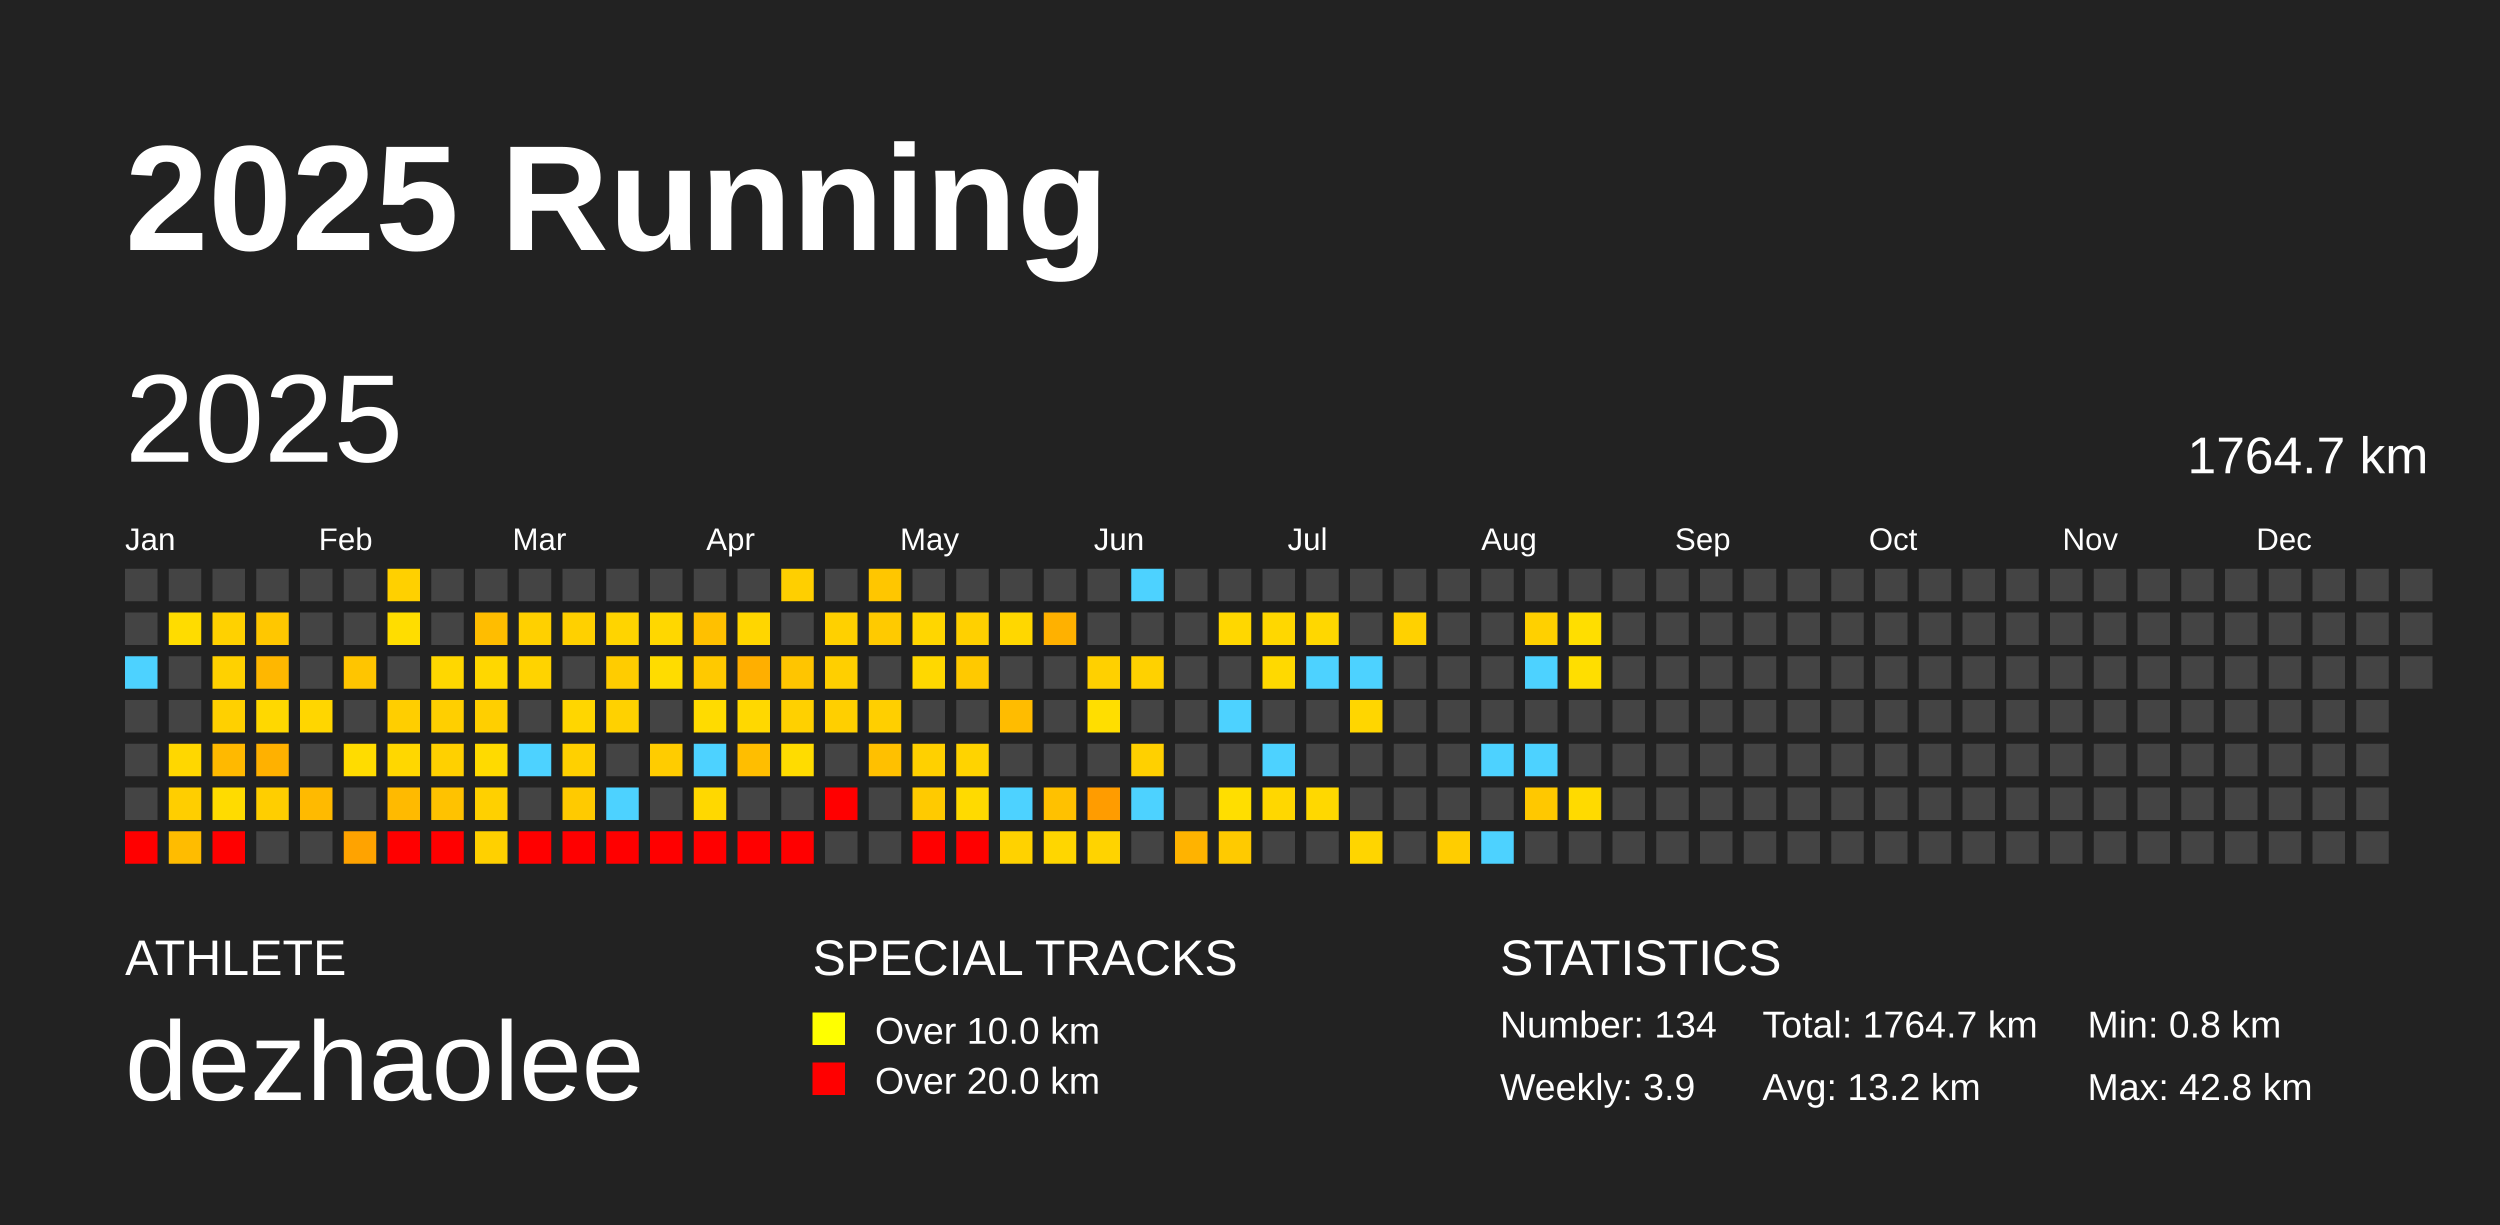
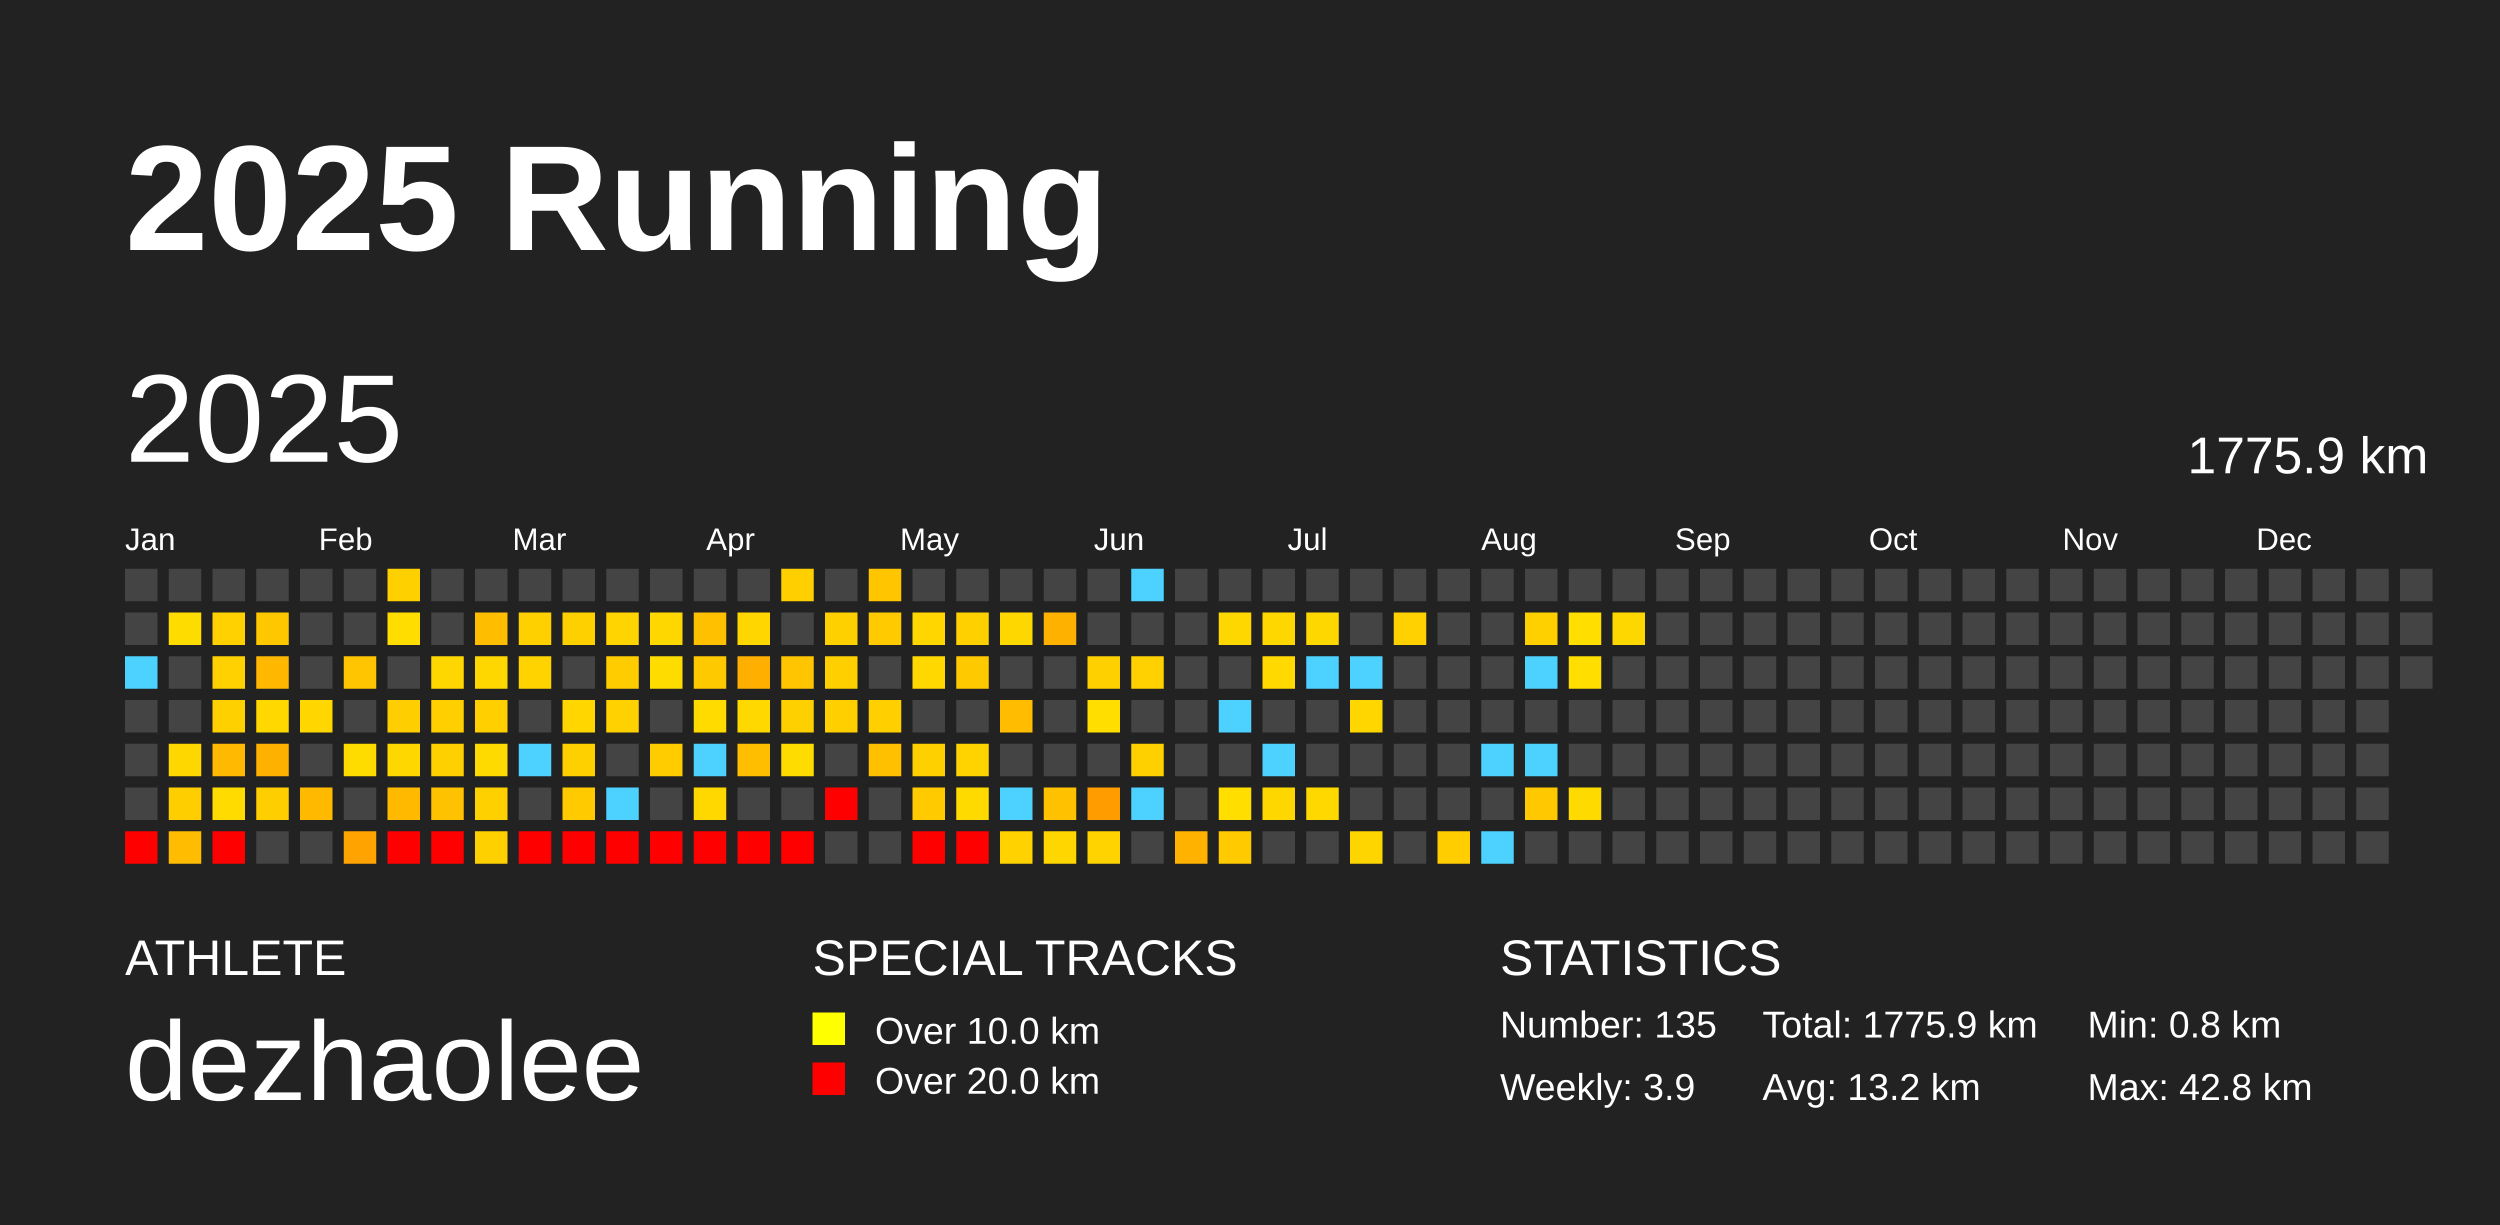
<svg xmlns="http://www.w3.org/2000/svg" baseProfile="full" height="98mm" version="1.1" viewBox="0,0,200,98" width="200mm">
  <defs />
  <rect fill="#222222" height="98" width="200" x="0" y="0" />
  <text fill="#FFFFFF" style="font-size:12px; font-family:Arial; font-weight:bold;" x="10" y="20">2025 Running</text>
  <text fill="#FFFFFF" style="font-size:4px; font-family:Arial" x="10" y="78">ATHLETE</text>
  <text fill="#FFFFFF" style="font-size:9px; font-family:Arial" x="10" y="88">dezhaolee</text>
  <text fill="#FFFFFF" style="font-size:4px; font-family:Arial" x="65" y="78">SPECIAL TRACKS</text>
  <rect fill="yellow" height="2.6" width="2.6" x="65" y="81" />
  <text fill="#FFFFFF" style="font-size:3px; font-family:Arial" x="70" y="83.5">Over 10.0 km</text>
  <rect fill="red" height="2.6" width="2.6" x="65" y="85" />
  <text fill="#FFFFFF" style="font-size:3px; font-family:Arial" x="70" y="87.5">Over 20.0 km</text>
  <text fill="#FFFFFF" style="font-size:4px; font-family:Arial" x="120" y="78">STATISTICS</text>
-   <text fill="#FFFFFF" style="font-size:3px; font-family:Arial" x="120" y="83">Number: 134</text>
+   <text fill="#FFFFFF" style="font-size:3px; font-family:Arial" x="120" y="83">Number: 135</text>
  <text fill="#FFFFFF" style="font-size:3px; font-family:Arial" x="120" y="88">Weekly: 3.9</text>
-   <text fill="#FFFFFF" style="font-size:3px; font-family:Arial" x="141" y="83">Total: 1764.7 km</text>
+   <text fill="#FFFFFF" style="font-size:3px; font-family:Arial" x="141" y="83">Total: 1775.9 km</text>
  <text fill="#FFFFFF" style="font-size:3px; font-family:Arial" x="141" y="88">Avg: 13.2 km</text>
  <text fill="#FFFFFF" style="font-size:3px; font-family:Arial" x="167" y="83">Min: 0.8 km</text>
  <text fill="#FFFFFF" style="font-size:3px; font-family:Arial" x="167" y="88">Max: 42.8 km</text>
  <text dominant-baseline="hanging" fill="#FFFFFF" style="font-size:10.0px; font-family:Arial;" x="10" y="30">2025</text>
-   <text dominant-baseline="hanging" fill="#FFFFFF" style="font-size:4.125px; font-family:Arial;" x="175" y="35">1764.7 km</text>
+   <text dominant-baseline="hanging" fill="#FFFFFF" style="font-size:4.125px; font-family:Arial;" x="175" y="35">1775.9 km</text>
  <text fill="#FFFFFF" style="font-size:2.5px; font-family:Arial" x="10.0" y="44">Jan</text>
  <text fill="#FFFFFF" style="font-size:2.5px; font-family:Arial" x="25.5" y="44">Feb</text>
  <text fill="#FFFFFF" style="font-size:2.5px; font-family:Arial" x="41.0" y="44">Mar</text>
  <text fill="#FFFFFF" style="font-size:2.5px; font-family:Arial" x="56.5" y="44">Apr</text>
  <text fill="#FFFFFF" style="font-size:2.5px; font-family:Arial" x="72.0" y="44">May</text>
  <text fill="#FFFFFF" style="font-size:2.5px; font-family:Arial" x="87.5" y="44">Jun</text>
  <text fill="#FFFFFF" style="font-size:2.5px; font-family:Arial" x="103.0" y="44">Jul</text>
  <text fill="#FFFFFF" style="font-size:2.5px; font-family:Arial" x="118.5" y="44">Aug</text>
  <text fill="#FFFFFF" style="font-size:2.5px; font-family:Arial" x="134.0" y="44">Sep</text>
  <text fill="#FFFFFF" style="font-size:2.5px; font-family:Arial" x="149.5" y="44">Oct</text>
  <text fill="#FFFFFF" style="font-size:2.5px; font-family:Arial" x="165.0" y="44">Nov</text>
  <text fill="#FFFFFF" style="font-size:2.5px; font-family:Arial" x="180.5" y="44">Dec</text>
  <rect fill="#444444" height="2.6" width="2.6" x="10.0" y="45.5" />
  <rect fill="#444444" height="2.6" width="2.6" x="10.0" y="49.0" />
  <rect fill="#4dd2ff" height="2.6" width="2.6" x="10.0" y="52.5" />
  <rect fill="#444444" height="2.6" width="2.6" x="10.0" y="56.0" />
  <rect fill="#444444" height="2.6" width="2.6" x="10.0" y="59.5" />
  <rect fill="#444444" height="2.6" width="2.6" x="10.0" y="63.0" />
  <rect fill="red" height="2.6" width="2.6" x="10.0" y="66.5" />
  <rect fill="#444444" height="2.6" width="2.6" x="13.5" y="45.5" />
  <rect fill="#ffdc00" height="2.6" width="2.6" x="13.5" y="49.0" />
  <rect fill="#444444" height="2.6" width="2.6" x="13.5" y="52.5" />
  <rect fill="#444444" height="2.6" width="2.6" x="13.5" y="56.0" />
  <rect fill="#ffd700" height="2.6" width="2.6" x="13.5" y="59.5" />
  <rect fill="#ffce00" height="2.6" width="2.6" x="13.5" y="63.0" />
  <rect fill="#ffbc00" height="2.6" width="2.6" x="13.5" y="66.5" />
  <rect fill="#444444" height="2.6" width="2.6" x="17.0" y="45.5" />
  <rect fill="#ffd100" height="2.6" width="2.6" x="17.0" y="49.0" />
  <rect fill="#ffd100" height="2.6" width="2.6" x="17.0" y="52.5" />
  <rect fill="#ffd000" height="2.6" width="2.6" x="17.0" y="56.0" />
  <rect fill="#ffb900" height="2.6" width="2.6" x="17.0" y="59.5" />
  <rect fill="#ffdb00" height="2.6" width="2.6" x="17.0" y="63.0" />
  <rect fill="red" height="2.6" width="2.6" x="17.0" y="66.5" />
  <rect fill="#444444" height="2.6" width="2.6" x="20.5" y="45.5" />
  <rect fill="#ffc700" height="2.6" width="2.6" x="20.5" y="49.0" />
  <rect fill="#ffb700" height="2.6" width="2.6" x="20.5" y="52.5" />
  <rect fill="#ffd800" height="2.6" width="2.6" x="20.5" y="56.0" />
  <rect fill="#ffb100" height="2.6" width="2.6" x="20.5" y="59.5" />
  <rect fill="#ffce00" height="2.6" width="2.6" x="20.5" y="63.0" />
  <rect fill="#444444" height="2.6" width="2.6" x="20.5" y="66.5" />
  <rect fill="#444444" height="2.6" width="2.6" x="24.0" y="45.5" />
  <rect fill="#444444" height="2.6" width="2.6" x="24.0" y="49.0" />
  <rect fill="#444444" height="2.6" width="2.6" x="24.0" y="52.5" />
  <rect fill="#ffd600" height="2.6" width="2.6" x="24.0" y="56.0" />
  <rect fill="#444444" height="2.6" width="2.6" x="24.0" y="59.5" />
  <rect fill="#ffba00" height="2.6" width="2.6" x="24.0" y="63.0" />
  <rect fill="#444444" height="2.6" width="2.6" x="24.0" y="66.5" />
  <rect fill="#444444" height="2.6" width="2.6" x="27.5" y="45.5" />
  <rect fill="#444444" height="2.6" width="2.6" x="27.5" y="49.0" />
  <rect fill="#ffc500" height="2.6" width="2.6" x="27.5" y="52.5" />
  <rect fill="#444444" height="2.6" width="2.6" x="27.5" y="56.0" />
  <rect fill="#ffdc00" height="2.6" width="2.6" x="27.5" y="59.5" />
  <rect fill="#444444" height="2.6" width="2.6" x="27.5" y="63.0" />
  <rect fill="#ffa300" height="2.6" width="2.6" x="27.5" y="66.5" />
  <rect fill="#ffd000" height="2.6" width="2.6" x="31.0" y="45.5" />
  <rect fill="#ffdd00" height="2.6" width="2.6" x="31.0" y="49.0" />
  <rect fill="#444444" height="2.6" width="2.6" x="31.0" y="52.5" />
  <rect fill="#ffce00" height="2.6" width="2.6" x="31.0" y="56.0" />
  <rect fill="#ffd700" height="2.6" width="2.6" x="31.0" y="59.5" />
  <rect fill="#ffba00" height="2.6" width="2.6" x="31.0" y="63.0" />
  <rect fill="red" height="2.6" width="2.6" x="31.0" y="66.5" />
  <rect fill="#444444" height="2.6" width="2.6" x="34.5" y="45.5" />
  <rect fill="#444444" height="2.6" width="2.6" x="34.5" y="49.0" />
  <rect fill="#ffd700" height="2.6" width="2.6" x="34.5" y="52.5" />
  <rect fill="#ffcf00" height="2.6" width="2.6" x="34.5" y="56.0" />
  <rect fill="#ffd000" height="2.6" width="2.6" x="34.5" y="59.5" />
  <rect fill="#ffc200" height="2.6" width="2.6" x="34.5" y="63.0" />
  <rect fill="red" height="2.6" width="2.6" x="34.5" y="66.5" />
  <rect fill="#444444" height="2.6" width="2.6" x="38.0" y="45.5" />
  <rect fill="#ffbd00" height="2.6" width="2.6" x="38.0" y="49.0" />
  <rect fill="#ffd700" height="2.6" width="2.6" x="38.0" y="52.5" />
  <rect fill="#ffcf00" height="2.6" width="2.6" x="38.0" y="56.0" />
  <rect fill="#ffda00" height="2.6" width="2.6" x="38.0" y="59.5" />
  <rect fill="#ffd000" height="2.6" width="2.6" x="38.0" y="63.0" />
  <rect fill="#ffd000" height="2.6" width="2.6" x="38.0" y="66.5" />
  <rect fill="#444444" height="2.6" width="2.6" x="41.5" y="45.5" />
  <rect fill="#ffd000" height="2.6" width="2.6" x="41.5" y="49.0" />
  <rect fill="#ffd300" height="2.6" width="2.6" x="41.5" y="52.5" />
  <rect fill="#444444" height="2.6" width="2.6" x="41.5" y="56.0" />
  <rect fill="#4dd2ff" height="2.6" width="2.6" x="41.5" y="59.5" />
  <rect fill="#444444" height="2.6" width="2.6" x="41.5" y="63.0" />
  <rect fill="red" height="2.6" width="2.6" x="41.5" y="66.5" />
  <rect fill="#444444" height="2.6" width="2.6" x="45.0" y="45.5" />
  <rect fill="#ffd000" height="2.6" width="2.6" x="45.0" y="49.0" />
  <rect fill="#444444" height="2.6" width="2.6" x="45.0" y="52.5" />
  <rect fill="#ffd600" height="2.6" width="2.6" x="45.0" y="56.0" />
  <rect fill="#ffd000" height="2.6" width="2.6" x="45.0" y="59.5" />
  <rect fill="#ffca00" height="2.6" width="2.6" x="45.0" y="63.0" />
  <rect fill="red" height="2.6" width="2.6" x="45.0" y="66.5" />
  <rect fill="#444444" height="2.6" width="2.6" x="48.5" y="45.5" />
  <rect fill="#ffd400" height="2.6" width="2.6" x="48.5" y="49.0" />
  <rect fill="#ffcc00" height="2.6" width="2.6" x="48.5" y="52.5" />
  <rect fill="#ffd100" height="2.6" width="2.6" x="48.5" y="56.0" />
  <rect fill="#444444" height="2.6" width="2.6" x="48.5" y="59.5" />
  <rect fill="#4dd2ff" height="2.6" width="2.6" x="48.5" y="63.0" />
  <rect fill="red" height="2.6" width="2.6" x="48.5" y="66.5" />
  <rect fill="#444444" height="2.6" width="2.6" x="52.0" y="45.5" />
  <rect fill="#ffd700" height="2.6" width="2.6" x="52.0" y="49.0" />
  <rect fill="#ffdc00" height="2.6" width="2.6" x="52.0" y="52.5" />
  <rect fill="#444444" height="2.6" width="2.6" x="52.0" y="56.0" />
  <rect fill="#ffcc00" height="2.6" width="2.6" x="52.0" y="59.5" />
  <rect fill="#444444" height="2.6" width="2.6" x="52.0" y="63.0" />
  <rect fill="red" height="2.6" width="2.6" x="52.0" y="66.5" />
  <rect fill="#444444" height="2.6" width="2.6" x="55.5" y="45.5" />
  <rect fill="#ffc000" height="2.6" width="2.6" x="55.5" y="49.0" />
  <rect fill="#ffc900" height="2.6" width="2.6" x="55.5" y="52.5" />
  <rect fill="#ffdb00" height="2.6" width="2.6" x="55.5" y="56.0" />
  <rect fill="#4dd2ff" height="2.6" width="2.6" x="55.5" y="59.5" />
  <rect fill="#ffd800" height="2.6" width="2.6" x="55.5" y="63.0" />
  <rect fill="red" height="2.6" width="2.6" x="55.5" y="66.5" />
  <rect fill="#444444" height="2.6" width="2.6" x="59.0" y="45.5" />
  <rect fill="#ffd600" height="2.6" width="2.6" x="59.0" y="49.0" />
  <rect fill="#ffaf00" height="2.6" width="2.6" x="59.0" y="52.5" />
  <rect fill="#ffd800" height="2.6" width="2.6" x="59.0" y="56.0" />
  <rect fill="#ffbe00" height="2.6" width="2.6" x="59.0" y="59.5" />
  <rect fill="#444444" height="2.6" width="2.6" x="59.0" y="63.0" />
  <rect fill="red" height="2.6" width="2.6" x="59.0" y="66.5" />
  <rect fill="#ffcf00" height="2.6" width="2.6" x="62.5" y="45.5" />
  <rect fill="#444444" height="2.6" width="2.6" x="62.5" y="49.0" />
  <rect fill="#ffc500" height="2.6" width="2.6" x="62.5" y="52.5" />
  <rect fill="#ffd000" height="2.6" width="2.6" x="62.5" y="56.0" />
  <rect fill="#ffdc00" height="2.6" width="2.6" x="62.5" y="59.5" />
  <rect fill="#444444" height="2.6" width="2.6" x="62.5" y="63.0" />
  <rect fill="red" height="2.6" width="2.6" x="62.5" y="66.5" />
  <rect fill="#444444" height="2.6" width="2.6" x="66.0" y="45.5" />
  <rect fill="#ffd000" height="2.6" width="2.6" x="66.0" y="49.0" />
  <rect fill="#ffcf00" height="2.6" width="2.6" x="66.0" y="52.5" />
  <rect fill="#ffcf00" height="2.6" width="2.6" x="66.0" y="56.0" />
  <rect fill="#444444" height="2.6" width="2.6" x="66.0" y="59.5" />
  <rect fill="red" height="2.6" width="2.6" x="66.0" y="63.0" />
  <rect fill="#444444" height="2.6" width="2.6" x="66.0" y="66.5" />
  <rect fill="#ffc600" height="2.6" width="2.6" x="69.5" y="45.5" />
  <rect fill="#ffca00" height="2.6" width="2.6" x="69.5" y="49.0" />
  <rect fill="#444444" height="2.6" width="2.6" x="69.5" y="52.5" />
  <rect fill="#ffcf00" height="2.6" width="2.6" x="69.5" y="56.0" />
  <rect fill="#ffc000" height="2.6" width="2.6" x="69.5" y="59.5" />
  <rect fill="#444444" height="2.6" width="2.6" x="69.5" y="63.0" />
  <rect fill="#444444" height="2.6" width="2.6" x="69.5" y="66.5" />
  <rect fill="#444444" height="2.6" width="2.6" x="73.0" y="45.5" />
  <rect fill="#ffd600" height="2.6" width="2.6" x="73.0" y="49.0" />
  <rect fill="#ffd800" height="2.6" width="2.6" x="73.0" y="52.5" />
  <rect fill="#444444" height="2.6" width="2.6" x="73.0" y="56.0" />
  <rect fill="#ffd000" height="2.6" width="2.6" x="73.0" y="59.5" />
  <rect fill="#ffca00" height="2.6" width="2.6" x="73.0" y="63.0" />
  <rect fill="red" height="2.6" width="2.6" x="73.0" y="66.5" />
  <rect fill="#444444" height="2.6" width="2.6" x="76.5" y="45.5" />
  <rect fill="#ffd000" height="2.6" width="2.6" x="76.5" y="49.0" />
  <rect fill="#ffc900" height="2.6" width="2.6" x="76.5" y="52.5" />
  <rect fill="#444444" height="2.6" width="2.6" x="76.5" y="56.0" />
  <rect fill="#ffd300" height="2.6" width="2.6" x="76.5" y="59.5" />
  <rect fill="#ffda00" height="2.6" width="2.6" x="76.5" y="63.0" />
  <rect fill="red" height="2.6" width="2.6" x="76.5" y="66.5" />
  <rect fill="#444444" height="2.6" width="2.6" x="80.0" y="45.5" />
  <rect fill="#ffd700" height="2.6" width="2.6" x="80.0" y="49.0" />
  <rect fill="#444444" height="2.6" width="2.6" x="80.0" y="52.5" />
  <rect fill="#ffbc00" height="2.6" width="2.6" x="80.0" y="56.0" />
  <rect fill="#444444" height="2.6" width="2.6" x="80.0" y="59.5" />
  <rect fill="#4dd2ff" height="2.6" width="2.6" x="80.0" y="63.0" />
  <rect fill="#ffd200" height="2.6" width="2.6" x="80.0" y="66.5" />
  <rect fill="#444444" height="2.6" width="2.6" x="83.5" y="45.5" />
  <rect fill="#ffb100" height="2.6" width="2.6" x="83.5" y="49.0" />
  <rect fill="#444444" height="2.6" width="2.6" x="83.5" y="52.5" />
  <rect fill="#444444" height="2.6" width="2.6" x="83.5" y="56.0" />
  <rect fill="#444444" height="2.6" width="2.6" x="83.5" y="59.5" />
  <rect fill="#ffc100" height="2.6" width="2.6" x="83.5" y="63.0" />
  <rect fill="#ffd600" height="2.6" width="2.6" x="83.5" y="66.5" />
  <rect fill="#444444" height="2.6" width="2.6" x="87.0" y="45.5" />
  <rect fill="#444444" height="2.6" width="2.6" x="87.0" y="49.0" />
  <rect fill="#ffd000" height="2.6" width="2.6" x="87.0" y="52.5" />
  <rect fill="#ffde00" height="2.6" width="2.6" x="87.0" y="56.0" />
  <rect fill="#444444" height="2.6" width="2.6" x="87.0" y="59.5" />
  <rect fill="#ff9c00" height="2.6" width="2.6" x="87.0" y="63.0" />
  <rect fill="#ffd300" height="2.6" width="2.6" x="87.0" y="66.5" />
  <rect fill="#4dd2ff" height="2.6" width="2.6" x="90.5" y="45.5" />
  <rect fill="#444444" height="2.6" width="2.6" x="90.5" y="49.0" />
  <rect fill="#ffd100" height="2.6" width="2.6" x="90.5" y="52.5" />
  <rect fill="#444444" height="2.6" width="2.6" x="90.5" y="56.0" />
  <rect fill="#ffd000" height="2.6" width="2.6" x="90.5" y="59.5" />
  <rect fill="#4dd2ff" height="2.6" width="2.6" x="90.5" y="63.0" />
  <rect fill="#444444" height="2.6" width="2.6" x="90.5" y="66.5" />
  <rect fill="#444444" height="2.6" width="2.6" x="94.0" y="45.5" />
  <rect fill="#444444" height="2.6" width="2.6" x="94.0" y="49.0" />
  <rect fill="#444444" height="2.6" width="2.6" x="94.0" y="52.5" />
  <rect fill="#444444" height="2.6" width="2.6" x="94.0" y="56.0" />
  <rect fill="#444444" height="2.6" width="2.6" x="94.0" y="59.5" />
  <rect fill="#444444" height="2.6" width="2.6" x="94.0" y="63.0" />
  <rect fill="#ffb300" height="2.6" width="2.6" x="94.0" y="66.5" />
  <rect fill="#444444" height="2.6" width="2.6" x="97.5" y="45.5" />
  <rect fill="#ffd700" height="2.6" width="2.6" x="97.5" y="49.0" />
  <rect fill="#444444" height="2.6" width="2.6" x="97.5" y="52.5" />
  <rect fill="#4dd2ff" height="2.6" width="2.6" x="97.5" y="56.0" />
  <rect fill="#444444" height="2.6" width="2.6" x="97.5" y="59.5" />
  <rect fill="#ffde00" height="2.6" width="2.6" x="97.5" y="63.0" />
  <rect fill="#ffca00" height="2.6" width="2.6" x="97.5" y="66.5" />
  <rect fill="#444444" height="2.6" width="2.6" x="101.0" y="45.5" />
  <rect fill="#ffd700" height="2.6" width="2.6" x="101.0" y="49.0" />
  <rect fill="#ffd900" height="2.6" width="2.6" x="101.0" y="52.5" />
  <rect fill="#444444" height="2.6" width="2.6" x="101.0" y="56.0" />
  <rect fill="#4dd2ff" height="2.6" width="2.6" x="101.0" y="59.5" />
  <rect fill="#ffd700" height="2.6" width="2.6" x="101.0" y="63.0" />
  <rect fill="#444444" height="2.6" width="2.6" x="101.0" y="66.5" />
  <rect fill="#444444" height="2.6" width="2.6" x="104.5" y="45.5" />
  <rect fill="#ffd700" height="2.6" width="2.6" x="104.5" y="49.0" />
  <rect fill="#4dd2ff" height="2.6" width="2.6" x="104.5" y="52.5" />
  <rect fill="#444444" height="2.6" width="2.6" x="104.5" y="56.0" />
  <rect fill="#444444" height="2.6" width="2.6" x="104.5" y="59.5" />
  <rect fill="#ffd800" height="2.6" width="2.6" x="104.5" y="63.0" />
  <rect fill="#444444" height="2.6" width="2.6" x="104.5" y="66.5" />
  <rect fill="#444444" height="2.6" width="2.6" x="108.0" y="45.5" />
  <rect fill="#444444" height="2.6" width="2.6" x="108.0" y="49.0" />
  <rect fill="#4dd2ff" height="2.6" width="2.6" x="108.0" y="52.5" />
  <rect fill="#ffd600" height="2.6" width="2.6" x="108.0" y="56.0" />
  <rect fill="#444444" height="2.6" width="2.6" x="108.0" y="59.5" />
  <rect fill="#444444" height="2.6" width="2.6" x="108.0" y="63.0" />
  <rect fill="#ffd500" height="2.6" width="2.6" x="108.0" y="66.5" />
  <rect fill="#444444" height="2.6" width="2.6" x="111.5" y="45.5" />
  <rect fill="#ffd100" height="2.6" width="2.6" x="111.5" y="49.0" />
  <rect fill="#444444" height="2.6" width="2.6" x="111.5" y="52.5" />
  <rect fill="#444444" height="2.6" width="2.6" x="111.5" y="56.0" />
  <rect fill="#444444" height="2.6" width="2.6" x="111.5" y="59.5" />
  <rect fill="#444444" height="2.6" width="2.6" x="111.5" y="63.0" />
  <rect fill="#444444" height="2.6" width="2.6" x="111.5" y="66.5" />
  <rect fill="#444444" height="2.6" width="2.6" x="115.0" y="45.5" />
  <rect fill="#444444" height="2.6" width="2.6" x="115.0" y="49.0" />
  <rect fill="#444444" height="2.6" width="2.6" x="115.0" y="52.5" />
  <rect fill="#444444" height="2.6" width="2.6" x="115.0" y="56.0" />
  <rect fill="#444444" height="2.6" width="2.6" x="115.0" y="59.5" />
  <rect fill="#444444" height="2.6" width="2.6" x="115.0" y="63.0" />
  <rect fill="#ffcd00" height="2.6" width="2.6" x="115.0" y="66.5" />
  <rect fill="#444444" height="2.6" width="2.6" x="118.5" y="45.5" />
  <rect fill="#444444" height="2.6" width="2.6" x="118.5" y="49.0" />
  <rect fill="#444444" height="2.6" width="2.6" x="118.5" y="52.5" />
  <rect fill="#444444" height="2.6" width="2.6" x="118.5" y="56.0" />
  <rect fill="#4dd2ff" height="2.6" width="2.6" x="118.5" y="59.5" />
  <rect fill="#444444" height="2.6" width="2.6" x="118.5" y="63.0" />
  <rect fill="#4dd2ff" height="2.6" width="2.6" x="118.5" y="66.5" />
  <rect fill="#444444" height="2.6" width="2.6" x="122.0" y="45.5" />
  <rect fill="#ffd000" height="2.6" width="2.6" x="122.0" y="49.0" />
  <rect fill="#4dd2ff" height="2.6" width="2.6" x="122.0" y="52.5" />
  <rect fill="#444444" height="2.6" width="2.6" x="122.0" y="56.0" />
  <rect fill="#4dd2ff" height="2.6" width="2.6" x="122.0" y="59.5" />
  <rect fill="#ffc800" height="2.6" width="2.6" x="122.0" y="63.0" />
  <rect fill="#444444" height="2.6" width="2.6" x="122.0" y="66.5" />
  <rect fill="#444444" height="2.6" width="2.6" x="125.5" y="45.5" />
  <rect fill="#ffde00" height="2.6" width="2.6" x="125.5" y="49.0" />
  <rect fill="#ffde00" height="2.6" width="2.6" x="125.5" y="52.5" />
  <rect fill="#444444" height="2.6" width="2.6" x="125.5" y="56.0" />
  <rect fill="#444444" height="2.6" width="2.6" x="125.5" y="59.5" />
  <rect fill="#ffda00" height="2.6" width="2.6" x="125.5" y="63.0" />
  <rect fill="#444444" height="2.6" width="2.6" x="125.5" y="66.5" />
  <rect fill="#444444" height="2.6" width="2.6" x="129.0" y="45.5" />
-   <rect fill="#444444" height="2.6" width="2.6" x="129.0" y="49.0" />
+   <rect fill="#ffd700" height="2.6" width="2.6" x="129.0" y="49.0" />
  <rect fill="#444444" height="2.6" width="2.6" x="129.0" y="52.5" />
  <rect fill="#444444" height="2.6" width="2.6" x="129.0" y="56.0" />
  <rect fill="#444444" height="2.6" width="2.6" x="129.0" y="59.5" />
  <rect fill="#444444" height="2.6" width="2.6" x="129.0" y="63.0" />
  <rect fill="#444444" height="2.6" width="2.6" x="129.0" y="66.5" />
  <rect fill="#444444" height="2.6" width="2.6" x="132.5" y="45.5" />
  <rect fill="#444444" height="2.6" width="2.6" x="132.5" y="49.0" />
  <rect fill="#444444" height="2.6" width="2.6" x="132.5" y="52.5" />
  <rect fill="#444444" height="2.6" width="2.6" x="132.5" y="56.0" />
  <rect fill="#444444" height="2.6" width="2.6" x="132.5" y="59.5" />
  <rect fill="#444444" height="2.6" width="2.6" x="132.5" y="63.0" />
  <rect fill="#444444" height="2.6" width="2.6" x="132.5" y="66.5" />
  <rect fill="#444444" height="2.6" width="2.6" x="136.0" y="45.5" />
  <rect fill="#444444" height="2.6" width="2.6" x="136.0" y="49.0" />
  <rect fill="#444444" height="2.6" width="2.6" x="136.0" y="52.5" />
  <rect fill="#444444" height="2.6" width="2.6" x="136.0" y="56.0" />
  <rect fill="#444444" height="2.6" width="2.6" x="136.0" y="59.5" />
  <rect fill="#444444" height="2.6" width="2.6" x="136.0" y="63.0" />
  <rect fill="#444444" height="2.6" width="2.6" x="136.0" y="66.5" />
  <rect fill="#444444" height="2.6" width="2.6" x="139.5" y="45.5" />
  <rect fill="#444444" height="2.6" width="2.6" x="139.5" y="49.0" />
  <rect fill="#444444" height="2.6" width="2.6" x="139.5" y="52.5" />
  <rect fill="#444444" height="2.6" width="2.6" x="139.5" y="56.0" />
  <rect fill="#444444" height="2.6" width="2.6" x="139.5" y="59.5" />
  <rect fill="#444444" height="2.6" width="2.6" x="139.5" y="63.0" />
  <rect fill="#444444" height="2.6" width="2.6" x="139.5" y="66.5" />
  <rect fill="#444444" height="2.6" width="2.6" x="143.0" y="45.5" />
  <rect fill="#444444" height="2.6" width="2.6" x="143.0" y="49.0" />
  <rect fill="#444444" height="2.6" width="2.6" x="143.0" y="52.5" />
  <rect fill="#444444" height="2.6" width="2.6" x="143.0" y="56.0" />
  <rect fill="#444444" height="2.6" width="2.6" x="143.0" y="59.5" />
  <rect fill="#444444" height="2.6" width="2.6" x="143.0" y="63.0" />
  <rect fill="#444444" height="2.6" width="2.6" x="143.0" y="66.5" />
  <rect fill="#444444" height="2.6" width="2.6" x="146.5" y="45.5" />
  <rect fill="#444444" height="2.6" width="2.6" x="146.5" y="49.0" />
  <rect fill="#444444" height="2.6" width="2.6" x="146.5" y="52.5" />
  <rect fill="#444444" height="2.6" width="2.6" x="146.5" y="56.0" />
  <rect fill="#444444" height="2.6" width="2.6" x="146.5" y="59.5" />
  <rect fill="#444444" height="2.6" width="2.6" x="146.5" y="63.0" />
  <rect fill="#444444" height="2.6" width="2.6" x="146.5" y="66.5" />
  <rect fill="#444444" height="2.6" width="2.6" x="150.0" y="45.5" />
  <rect fill="#444444" height="2.6" width="2.6" x="150.0" y="49.0" />
  <rect fill="#444444" height="2.6" width="2.6" x="150.0" y="52.5" />
  <rect fill="#444444" height="2.6" width="2.6" x="150.0" y="56.0" />
  <rect fill="#444444" height="2.6" width="2.6" x="150.0" y="59.5" />
  <rect fill="#444444" height="2.6" width="2.6" x="150.0" y="63.0" />
  <rect fill="#444444" height="2.6" width="2.6" x="150.0" y="66.5" />
  <rect fill="#444444" height="2.6" width="2.6" x="153.5" y="45.5" />
  <rect fill="#444444" height="2.6" width="2.6" x="153.5" y="49.0" />
  <rect fill="#444444" height="2.6" width="2.6" x="153.5" y="52.5" />
  <rect fill="#444444" height="2.6" width="2.6" x="153.5" y="56.0" />
  <rect fill="#444444" height="2.6" width="2.6" x="153.5" y="59.5" />
  <rect fill="#444444" height="2.6" width="2.6" x="153.5" y="63.0" />
  <rect fill="#444444" height="2.6" width="2.6" x="153.5" y="66.5" />
  <rect fill="#444444" height="2.6" width="2.6" x="157.0" y="45.5" />
  <rect fill="#444444" height="2.6" width="2.6" x="157.0" y="49.0" />
  <rect fill="#444444" height="2.6" width="2.6" x="157.0" y="52.5" />
  <rect fill="#444444" height="2.6" width="2.6" x="157.0" y="56.0" />
  <rect fill="#444444" height="2.6" width="2.6" x="157.0" y="59.5" />
  <rect fill="#444444" height="2.6" width="2.6" x="157.0" y="63.0" />
  <rect fill="#444444" height="2.6" width="2.6" x="157.0" y="66.5" />
  <rect fill="#444444" height="2.6" width="2.6" x="160.5" y="45.5" />
  <rect fill="#444444" height="2.6" width="2.6" x="160.5" y="49.0" />
  <rect fill="#444444" height="2.6" width="2.6" x="160.5" y="52.5" />
  <rect fill="#444444" height="2.6" width="2.6" x="160.5" y="56.0" />
  <rect fill="#444444" height="2.6" width="2.6" x="160.5" y="59.5" />
  <rect fill="#444444" height="2.6" width="2.6" x="160.5" y="63.0" />
  <rect fill="#444444" height="2.6" width="2.6" x="160.5" y="66.5" />
  <rect fill="#444444" height="2.6" width="2.6" x="164.0" y="45.5" />
  <rect fill="#444444" height="2.6" width="2.6" x="164.0" y="49.0" />
  <rect fill="#444444" height="2.6" width="2.6" x="164.0" y="52.5" />
  <rect fill="#444444" height="2.6" width="2.6" x="164.0" y="56.0" />
  <rect fill="#444444" height="2.6" width="2.6" x="164.0" y="59.5" />
  <rect fill="#444444" height="2.6" width="2.6" x="164.0" y="63.0" />
  <rect fill="#444444" height="2.6" width="2.6" x="164.0" y="66.5" />
  <rect fill="#444444" height="2.6" width="2.6" x="167.5" y="45.5" />
  <rect fill="#444444" height="2.6" width="2.6" x="167.5" y="49.0" />
  <rect fill="#444444" height="2.6" width="2.6" x="167.5" y="52.5" />
  <rect fill="#444444" height="2.6" width="2.6" x="167.5" y="56.0" />
  <rect fill="#444444" height="2.6" width="2.6" x="167.5" y="59.5" />
  <rect fill="#444444" height="2.6" width="2.6" x="167.5" y="63.0" />
  <rect fill="#444444" height="2.6" width="2.6" x="167.5" y="66.5" />
  <rect fill="#444444" height="2.6" width="2.6" x="171.0" y="45.5" />
  <rect fill="#444444" height="2.6" width="2.6" x="171.0" y="49.0" />
  <rect fill="#444444" height="2.6" width="2.6" x="171.0" y="52.5" />
  <rect fill="#444444" height="2.6" width="2.6" x="171.0" y="56.0" />
  <rect fill="#444444" height="2.6" width="2.6" x="171.0" y="59.5" />
  <rect fill="#444444" height="2.6" width="2.6" x="171.0" y="63.0" />
  <rect fill="#444444" height="2.6" width="2.6" x="171.0" y="66.5" />
  <rect fill="#444444" height="2.6" width="2.6" x="174.5" y="45.5" />
  <rect fill="#444444" height="2.6" width="2.6" x="174.5" y="49.0" />
  <rect fill="#444444" height="2.6" width="2.6" x="174.5" y="52.5" />
  <rect fill="#444444" height="2.6" width="2.6" x="174.5" y="56.0" />
  <rect fill="#444444" height="2.6" width="2.6" x="174.5" y="59.5" />
  <rect fill="#444444" height="2.6" width="2.6" x="174.5" y="63.0" />
  <rect fill="#444444" height="2.6" width="2.6" x="174.5" y="66.5" />
  <rect fill="#444444" height="2.6" width="2.6" x="178.0" y="45.5" />
  <rect fill="#444444" height="2.6" width="2.6" x="178.0" y="49.0" />
  <rect fill="#444444" height="2.6" width="2.6" x="178.0" y="52.5" />
  <rect fill="#444444" height="2.6" width="2.6" x="178.0" y="56.0" />
  <rect fill="#444444" height="2.6" width="2.6" x="178.0" y="59.5" />
  <rect fill="#444444" height="2.6" width="2.6" x="178.0" y="63.0" />
  <rect fill="#444444" height="2.6" width="2.6" x="178.0" y="66.5" />
  <rect fill="#444444" height="2.6" width="2.6" x="181.5" y="45.5" />
  <rect fill="#444444" height="2.6" width="2.6" x="181.5" y="49.0" />
  <rect fill="#444444" height="2.6" width="2.6" x="181.5" y="52.5" />
  <rect fill="#444444" height="2.6" width="2.6" x="181.5" y="56.0" />
  <rect fill="#444444" height="2.6" width="2.6" x="181.5" y="59.5" />
  <rect fill="#444444" height="2.6" width="2.6" x="181.5" y="63.0" />
  <rect fill="#444444" height="2.6" width="2.6" x="181.5" y="66.5" />
  <rect fill="#444444" height="2.6" width="2.6" x="185.0" y="45.5" />
  <rect fill="#444444" height="2.6" width="2.6" x="185.0" y="49.0" />
  <rect fill="#444444" height="2.6" width="2.6" x="185.0" y="52.5" />
  <rect fill="#444444" height="2.6" width="2.6" x="185.0" y="56.0" />
  <rect fill="#444444" height="2.6" width="2.6" x="185.0" y="59.5" />
  <rect fill="#444444" height="2.6" width="2.6" x="185.0" y="63.0" />
  <rect fill="#444444" height="2.6" width="2.6" x="185.0" y="66.5" />
  <rect fill="#444444" height="2.6" width="2.6" x="188.5" y="45.5" />
  <rect fill="#444444" height="2.6" width="2.6" x="188.5" y="49.0" />
  <rect fill="#444444" height="2.6" width="2.6" x="188.5" y="52.5" />
  <rect fill="#444444" height="2.6" width="2.6" x="188.5" y="56.0" />
  <rect fill="#444444" height="2.6" width="2.6" x="188.5" y="59.5" />
  <rect fill="#444444" height="2.6" width="2.6" x="188.5" y="63.0" />
  <rect fill="#444444" height="2.6" width="2.6" x="188.5" y="66.5" />
  <rect fill="#444444" height="2.6" width="2.6" x="192.0" y="45.5" />
  <rect fill="#444444" height="2.6" width="2.6" x="192.0" y="49.0" />
  <rect fill="#444444" height="2.6" width="2.6" x="192.0" y="52.5" />
</svg>
